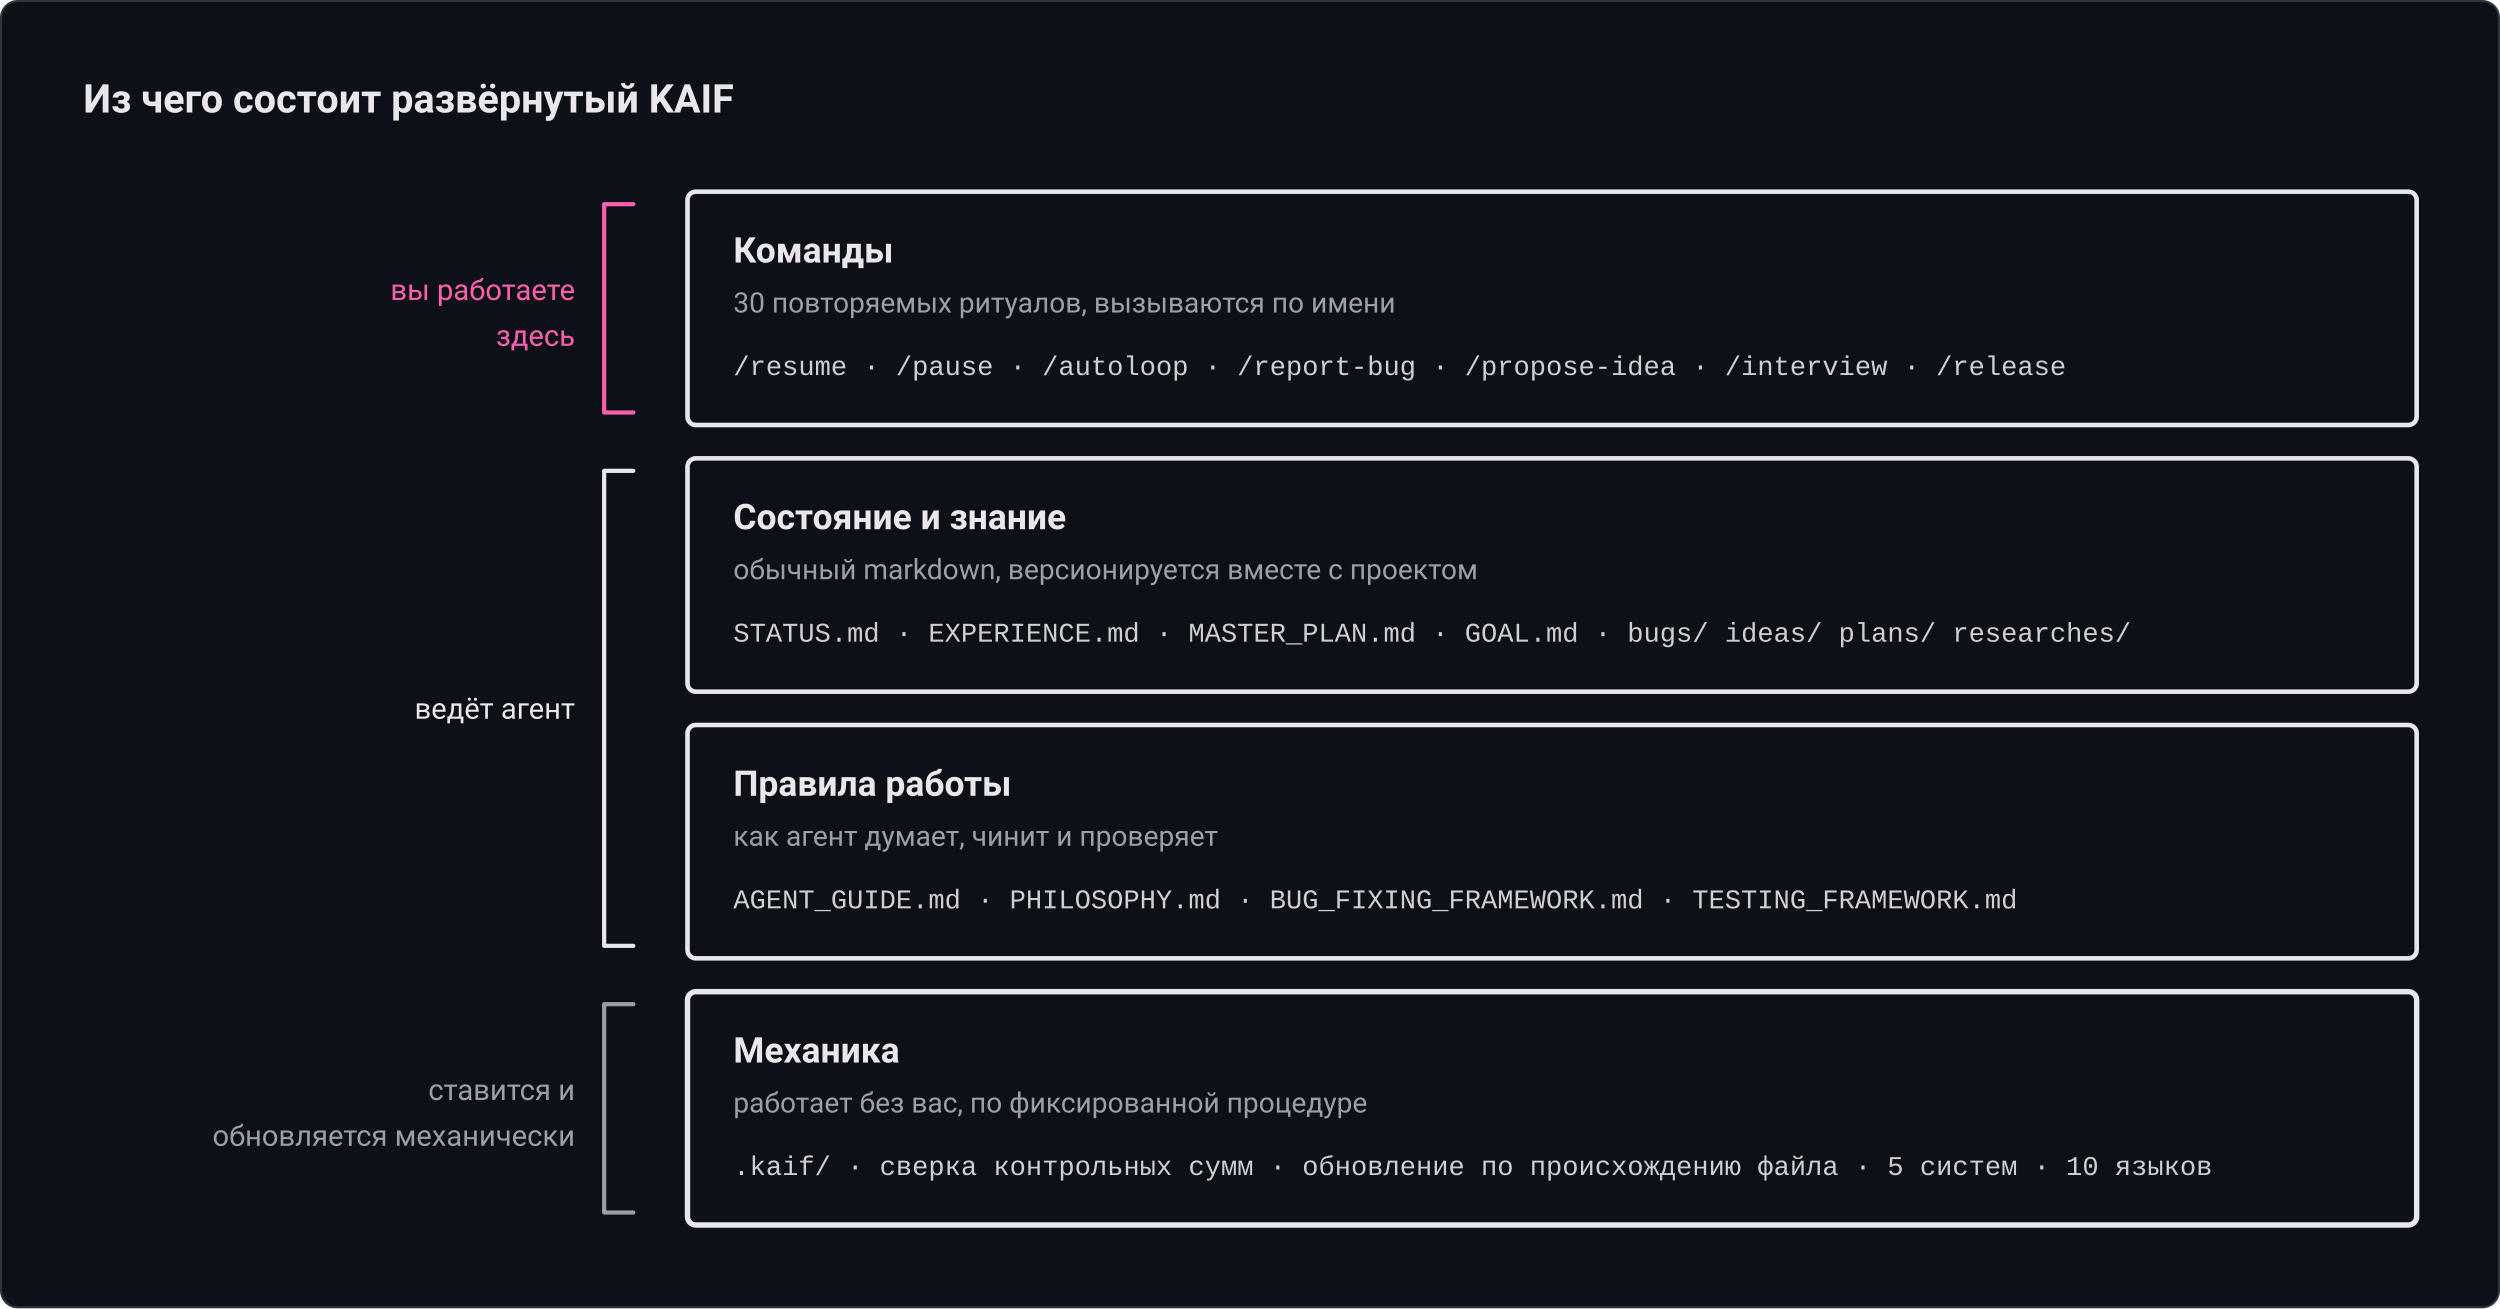
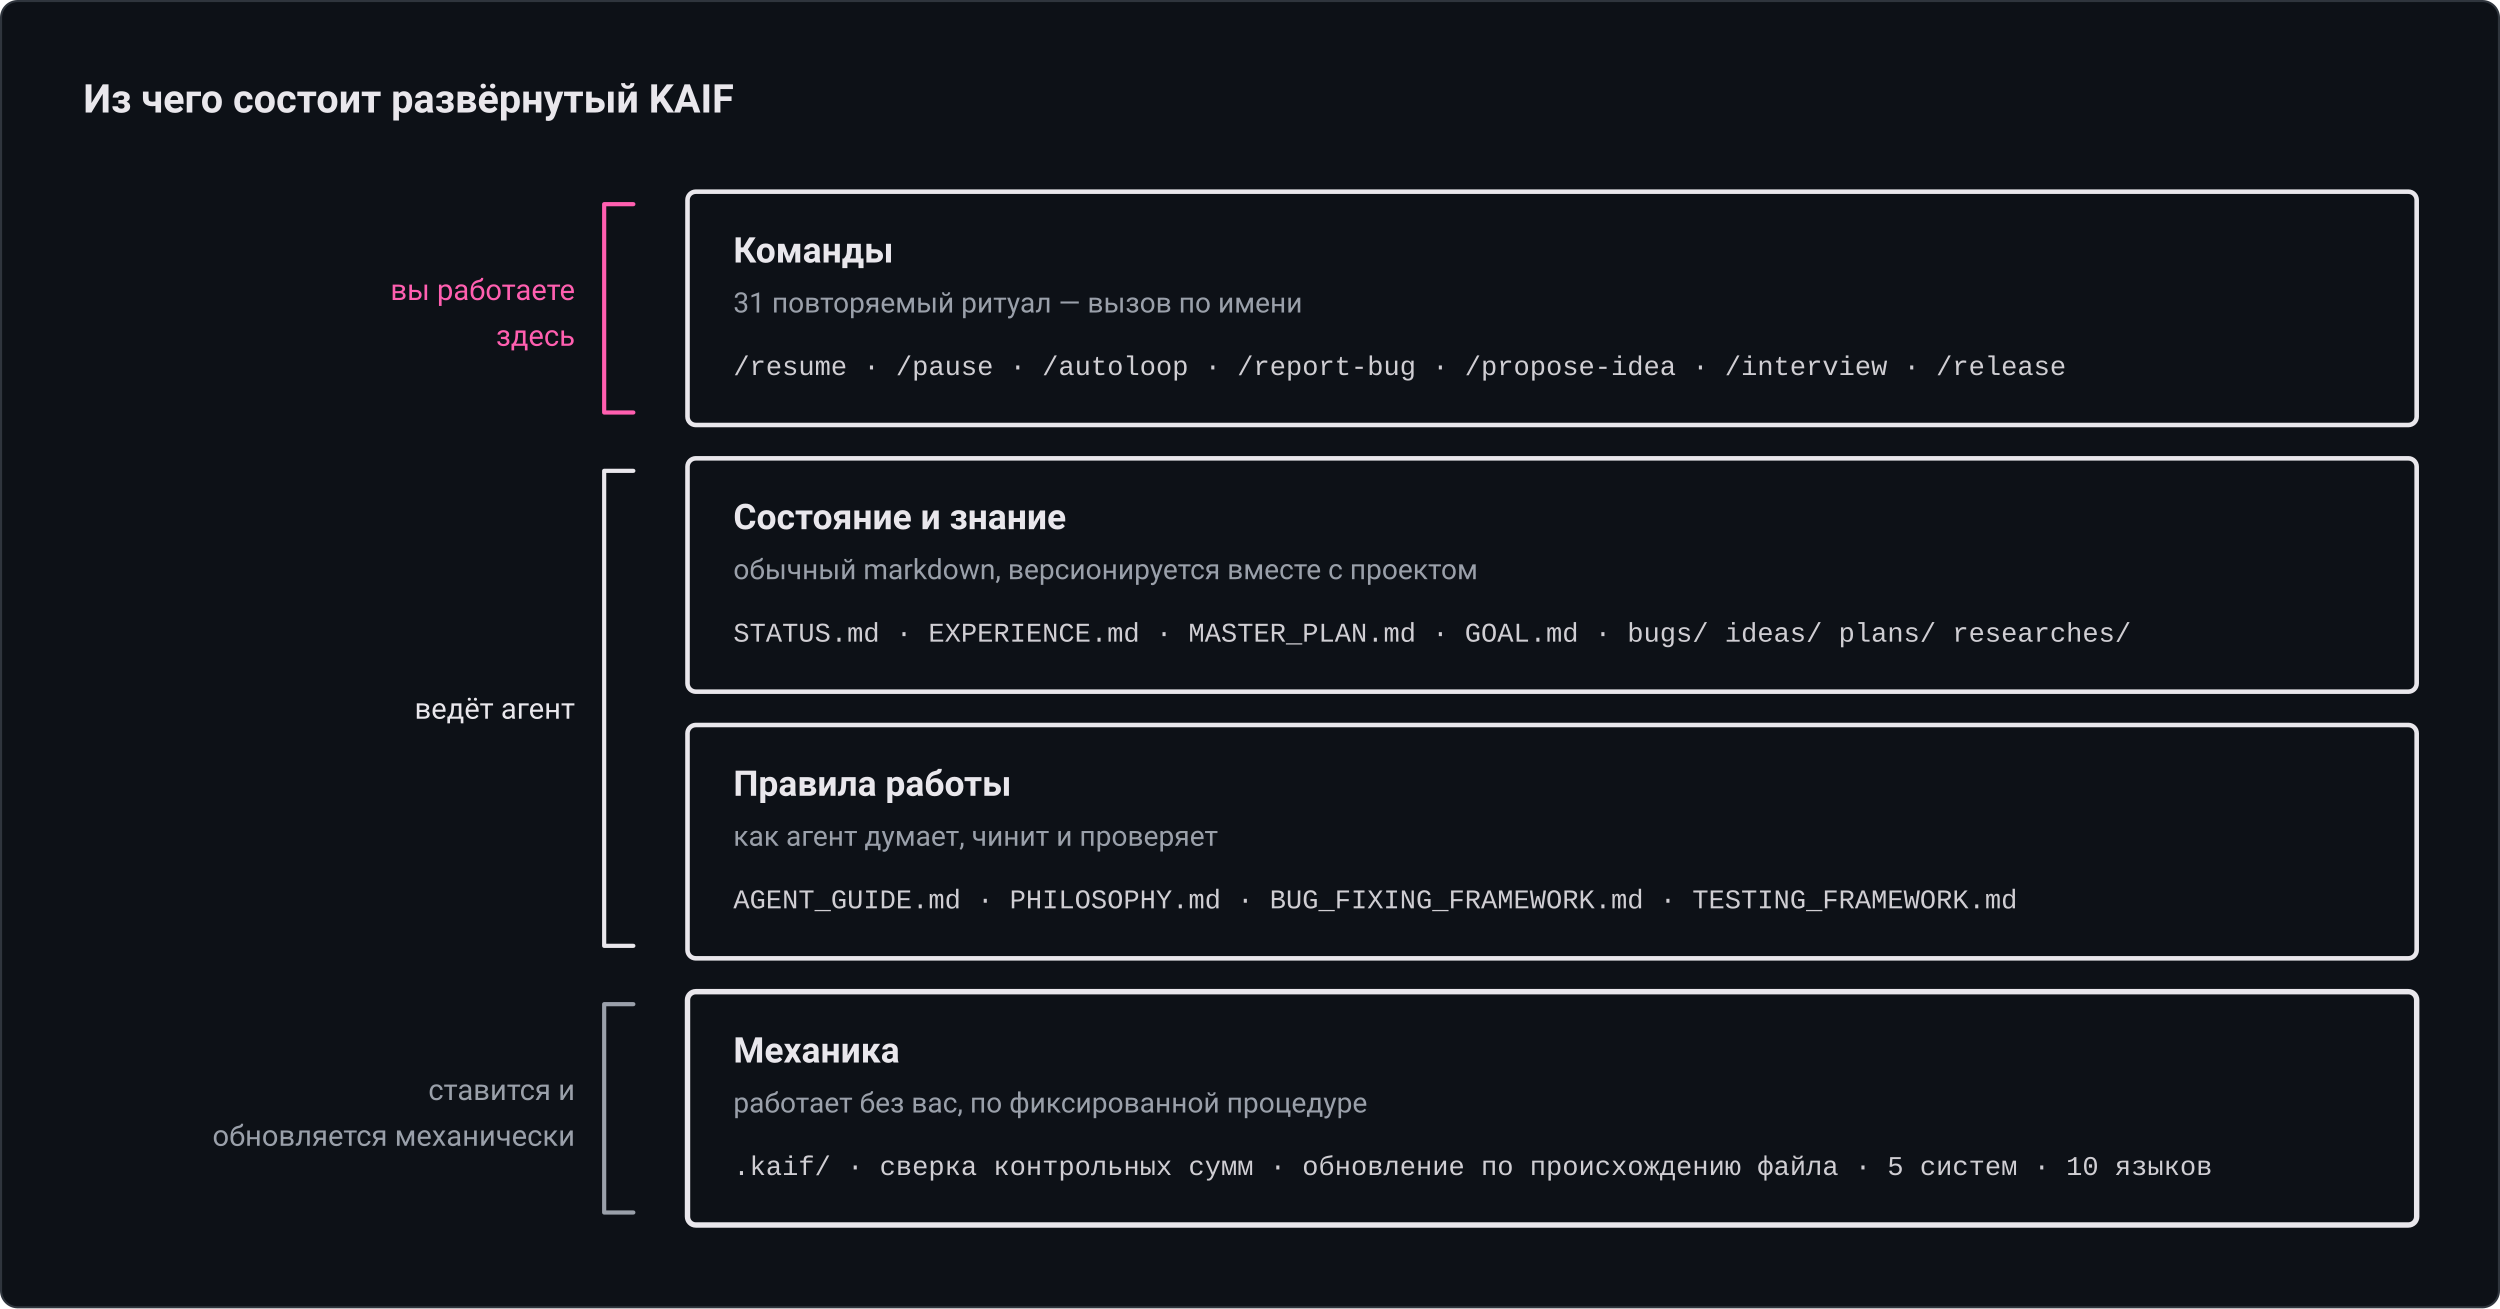
<svg xmlns="http://www.w3.org/2000/svg" viewBox="0 0 1200 628" width="1200" height="628" role="img" aria-label="Из чего состоит развёрнутый KAIF. Команды: /resume · /pause · /autoloop · /report-bug · /propose-idea · /interview · /release. Состояние и знание: STATUS.md · EXPERIENCE.md · MASTER_PLAN.md · GOAL.md · bugs/ ideas/ plans/ researches/. Правила работы: AGENT_GUIDE.md · PHILOSOPHY.md · BUG_FIXING_FRAMEWORK.md · TESTING_FRAMEWORK.md. Механика: .kaif/ · сверка контрольных сумм · обновление по происхождению файла · 5 систем · 10 языков">
  <defs>
    <marker id="a" viewBox="0 0 10 10" refX="9" refY="5" markerWidth="6" markerHeight="6" orient="auto-start-reverse">
      <path d="M0 0 L10 5 L0 10 z" fill="#e9e7ec" />
    </marker>
    <marker id="b" viewBox="0 0 10 10" refX="9" refY="5" markerWidth="6" markerHeight="6" orient="auto-start-reverse">
      <path d="M0 0 L10 5 L0 10 z" fill="#ff5fb0" />
    </marker>
    <marker id="c" viewBox="0 0 10 10" refX="9" refY="5" markerWidth="6" markerHeight="6" orient="auto-start-reverse">
      <path d="M0 0 L10 5 L0 10 z" fill="#9aa0aa" />
    </marker>
  </defs>
  <rect x="0.5" y="0.5" width="1199" height="627" rx="8" fill="#0d1117" stroke="#2f353d" stroke-width="1" />
  <text x="40" y="54" text-anchor="start" font-family="system-ui,-apple-system,&quot;Segoe UI&quot;,Roboto,Helvetica,Arial,sans-serif" font-size="19" font-weight="700" fill="#e9e7ec">Из чего состоит развёрнутый KAIF</text>
  <rect x="330" y="92" width="830" height="112" rx="4" fill="none" stroke="#e9e7ec" stroke-width="2.2" />
  <text x="352" y="126" text-anchor="start" font-family="system-ui,-apple-system,&quot;Segoe UI&quot;,Roboto,Helvetica,Arial,sans-serif" font-size="17" font-weight="700" fill="#e9e7ec">Команды</text>
-   <text x="352" y="150" text-anchor="start" font-family="system-ui,-apple-system,&quot;Segoe UI&quot;,Roboto,Helvetica,Arial,sans-serif" font-size="13.5" font-weight="400" fill="#9aa0aa">30 повторяемых ритуалов, вызываются по имени</text>
+   <text x="352" y="150" text-anchor="start" font-family="system-ui,-apple-system,&quot;Segoe UI&quot;,Roboto,Helvetica,Arial,sans-serif" font-size="13.5" font-weight="400" fill="#9aa0aa">31 повторяемый ритуал — вызов по имени</text>
  <text x="352" y="180" text-anchor="start" font-family="ui-monospace,&quot;Cascadia Code&quot;,Consolas,&quot;Liberation Mono&quot;,monospace" font-size="13" font-weight="400" fill="#e9e7ec" opacity="0.88">/resume · /pause · /autoloop · /report-bug · /propose-idea · /interview · /release</text>
  <rect x="330" y="220" width="830" height="112" rx="4" fill="none" stroke="#e9e7ec" stroke-width="2.2" />
  <text x="352" y="254" text-anchor="start" font-family="system-ui,-apple-system,&quot;Segoe UI&quot;,Roboto,Helvetica,Arial,sans-serif" font-size="17" font-weight="700" fill="#e9e7ec">Состояние и знание</text>
  <text x="352" y="278" text-anchor="start" font-family="system-ui,-apple-system,&quot;Segoe UI&quot;,Roboto,Helvetica,Arial,sans-serif" font-size="13.5" font-weight="400" fill="#9aa0aa">обычный markdown, версионируется вместе с проектом</text>
  <text x="352" y="308" text-anchor="start" font-family="ui-monospace,&quot;Cascadia Code&quot;,Consolas,&quot;Liberation Mono&quot;,monospace" font-size="13" font-weight="400" fill="#e9e7ec" opacity="0.88">STATUS.md · EXPERIENCE.md · MASTER_PLAN.md · GOAL.md · bugs/ ideas/ plans/ researches/</text>
  <rect x="330" y="348" width="830" height="112" rx="4" fill="none" stroke="#e9e7ec" stroke-width="2.2" />
  <text x="352" y="382" text-anchor="start" font-family="system-ui,-apple-system,&quot;Segoe UI&quot;,Roboto,Helvetica,Arial,sans-serif" font-size="17" font-weight="700" fill="#e9e7ec">Правила работы</text>
  <text x="352" y="406" text-anchor="start" font-family="system-ui,-apple-system,&quot;Segoe UI&quot;,Roboto,Helvetica,Arial,sans-serif" font-size="13.5" font-weight="400" fill="#9aa0aa">как агент думает, чинит и проверяет</text>
  <text x="352" y="436" text-anchor="start" font-family="ui-monospace,&quot;Cascadia Code&quot;,Consolas,&quot;Liberation Mono&quot;,monospace" font-size="13" font-weight="400" fill="#e9e7ec" opacity="0.88">AGENT_GUIDE.md · PHILOSOPHY.md · BUG_FIXING_FRAMEWORK.md · TESTING_FRAMEWORK.md</text>
  <rect x="330" y="476" width="830" height="112" rx="4" fill="none" stroke="#e9e7ec" stroke-width="2.6" />
  <text x="352" y="510" text-anchor="start" font-family="system-ui,-apple-system,&quot;Segoe UI&quot;,Roboto,Helvetica,Arial,sans-serif" font-size="17" font-weight="700" fill="#e9e7ec">Механика</text>
  <text x="352" y="534" text-anchor="start" font-family="system-ui,-apple-system,&quot;Segoe UI&quot;,Roboto,Helvetica,Arial,sans-serif" font-size="13.5" font-weight="400" fill="#9aa0aa">работает без вас, по фиксированной процедуре</text>
  <text x="352" y="564" text-anchor="start" font-family="ui-monospace,&quot;Cascadia Code&quot;,Consolas,&quot;Liberation Mono&quot;,monospace" font-size="13" font-weight="400" fill="#e9e7ec" opacity="0.88">.kaif/ · сверка контрольных сумм · обновление по происхождению файла · 5 систем · 10 языков</text>
  <path d="M304 98 L290 98 L290 198 L304 198" fill="none" stroke="#ff5fb0" stroke-width="2" stroke-linecap="round" stroke-linejoin="round" />
  <text x="276" y="144" text-anchor="end" font-family="system-ui,-apple-system,&quot;Segoe UI&quot;,Roboto,Helvetica,Arial,sans-serif" font-size="14" font-weight="400" fill="#ff5fb0">вы работаете</text>
  <text x="276" y="166" text-anchor="end" font-family="system-ui,-apple-system,&quot;Segoe UI&quot;,Roboto,Helvetica,Arial,sans-serif" font-size="14" font-weight="400" fill="#ff5fb0">здесь</text>
  <path d="M304 226 L290 226 L290 454 L304 454" fill="none" stroke="#e9e7ec" stroke-width="2" stroke-linecap="round" stroke-linejoin="round" />
  <text x="276" y="345" text-anchor="end" font-family="system-ui,-apple-system,&quot;Segoe UI&quot;,Roboto,Helvetica,Arial,sans-serif" font-size="14" font-weight="400" fill="#e9e7ec">ведёт агент</text>
  <path d="M304 482 L290 482 L290 582 L304 582" fill="none" stroke="#9aa0aa" stroke-width="2" stroke-linecap="round" stroke-linejoin="round" />
  <text x="276" y="528" text-anchor="end" font-family="system-ui,-apple-system,&quot;Segoe UI&quot;,Roboto,Helvetica,Arial,sans-serif" font-size="14" font-weight="400" fill="#9aa0aa">ставится и</text>
  <text x="276" y="550" text-anchor="end" font-family="system-ui,-apple-system,&quot;Segoe UI&quot;,Roboto,Helvetica,Arial,sans-serif" font-size="14" font-weight="400" fill="#9aa0aa">обновляется механически</text>
</svg>
